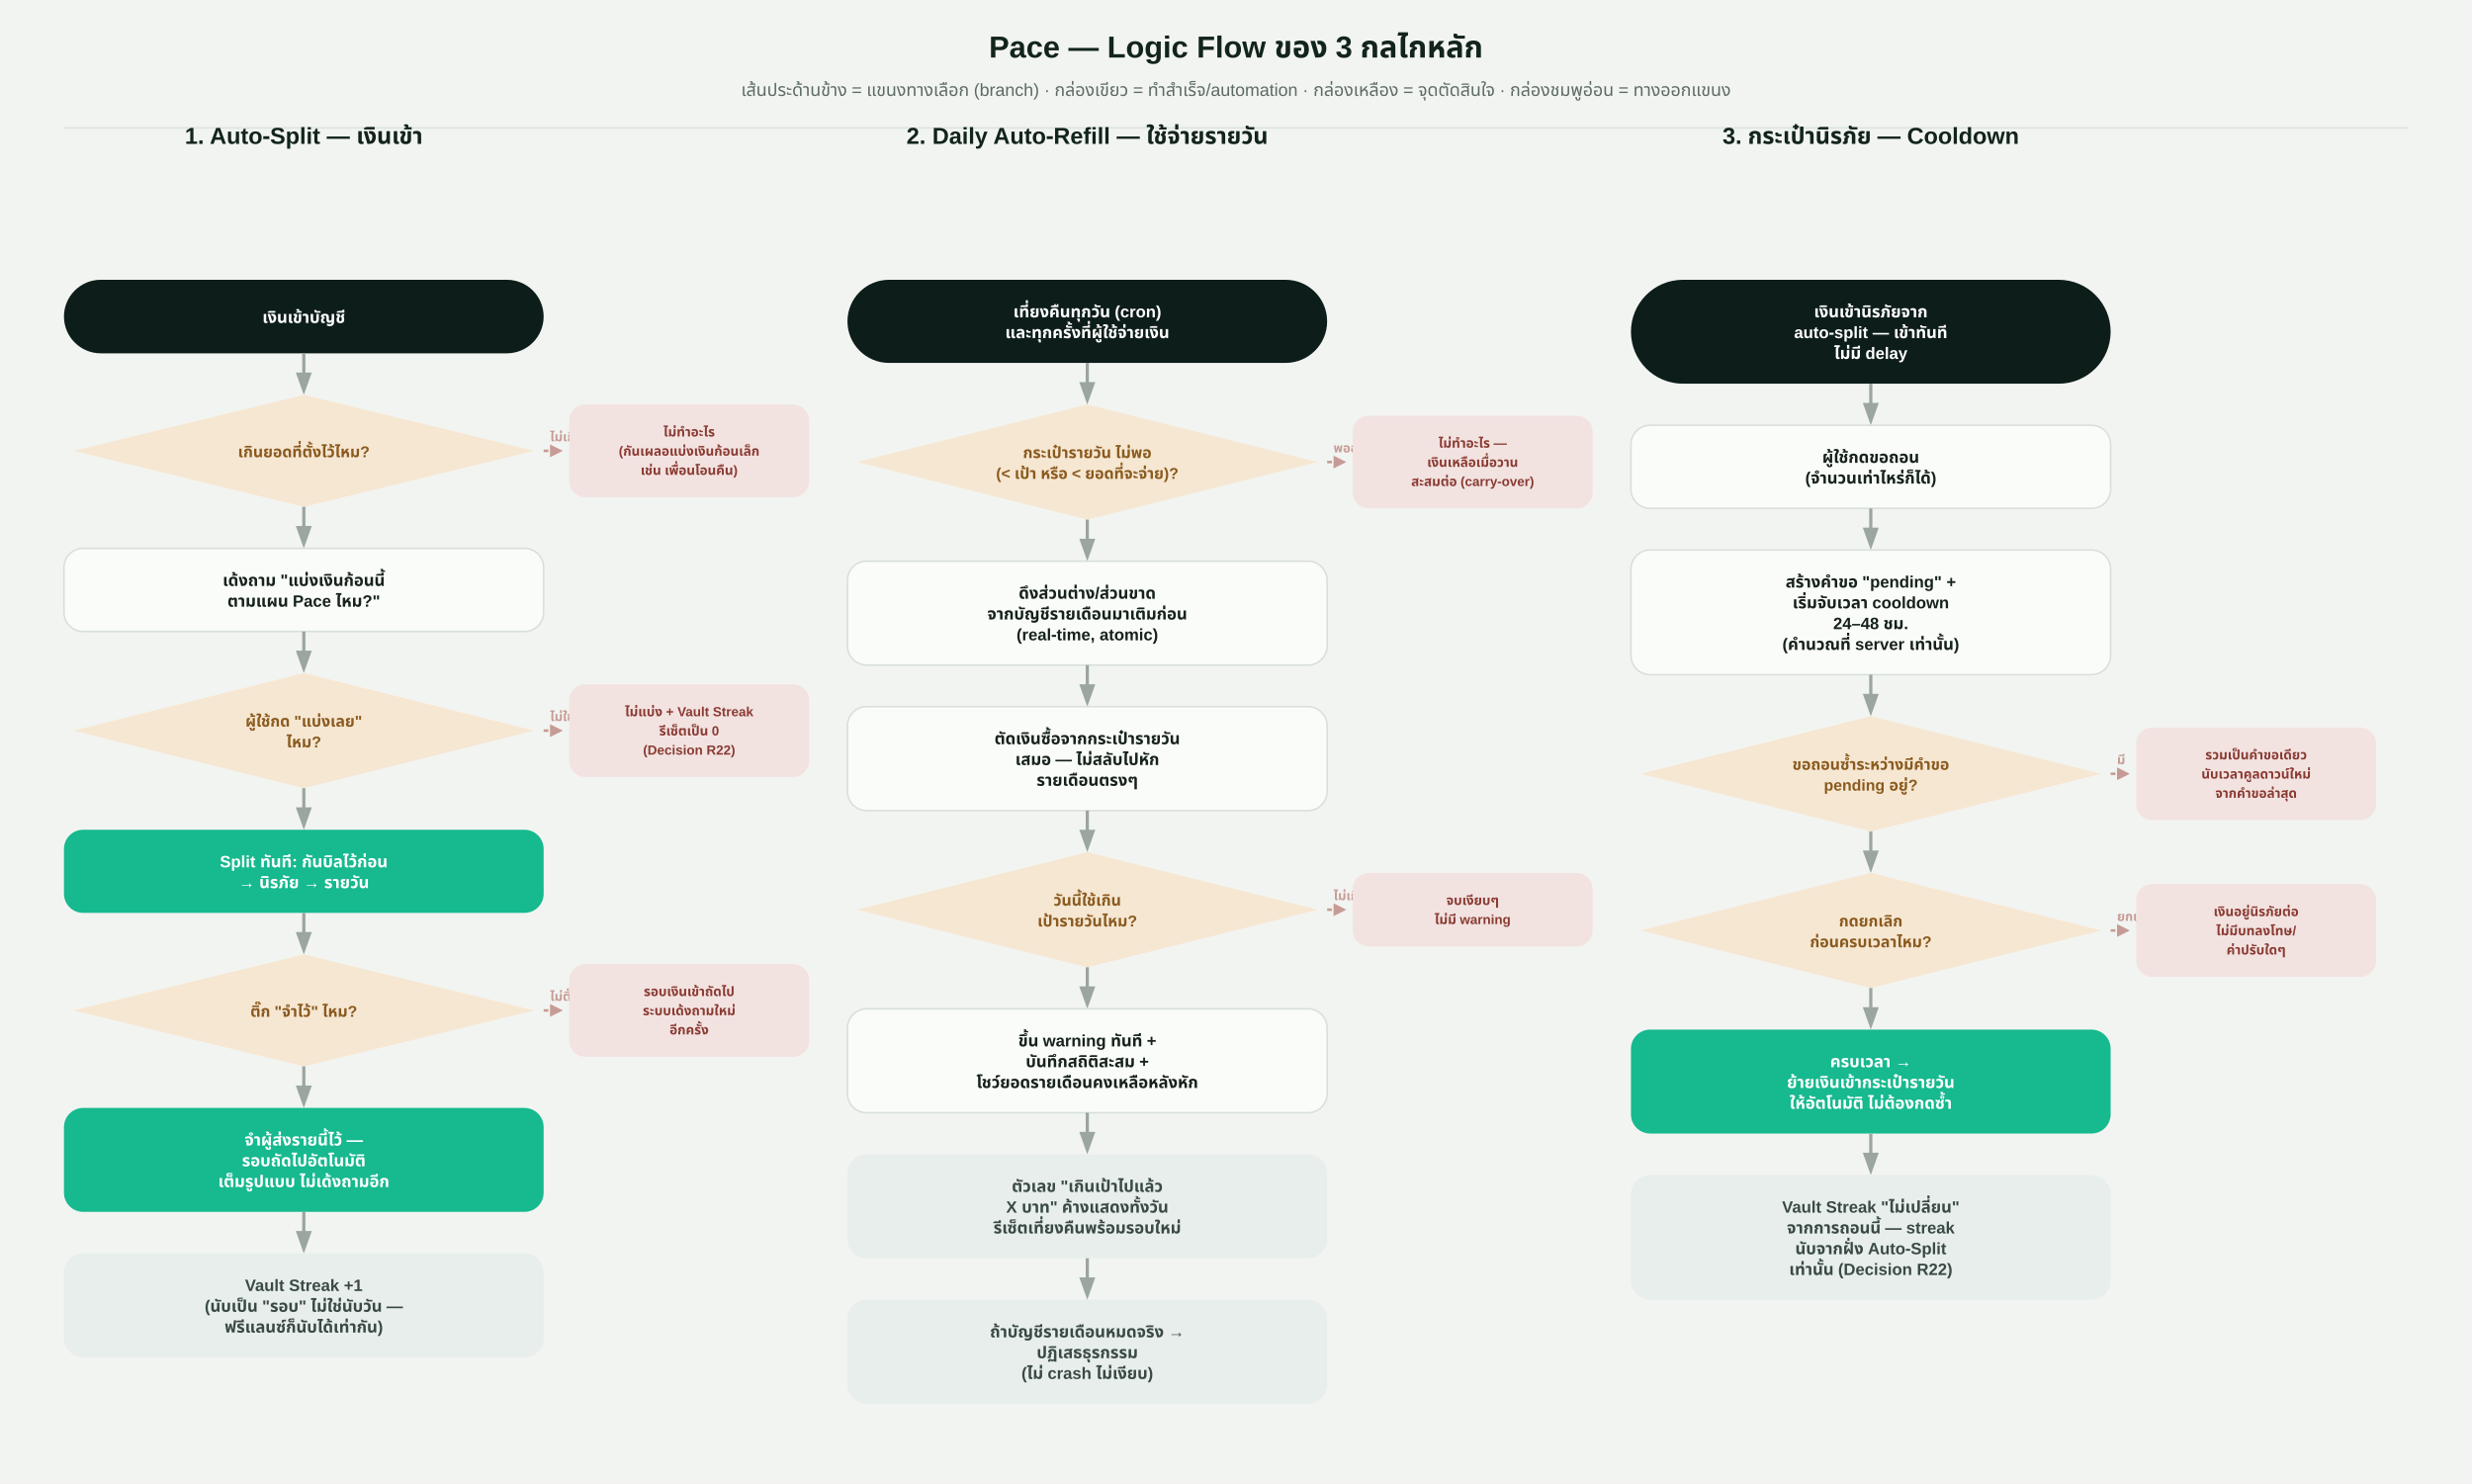
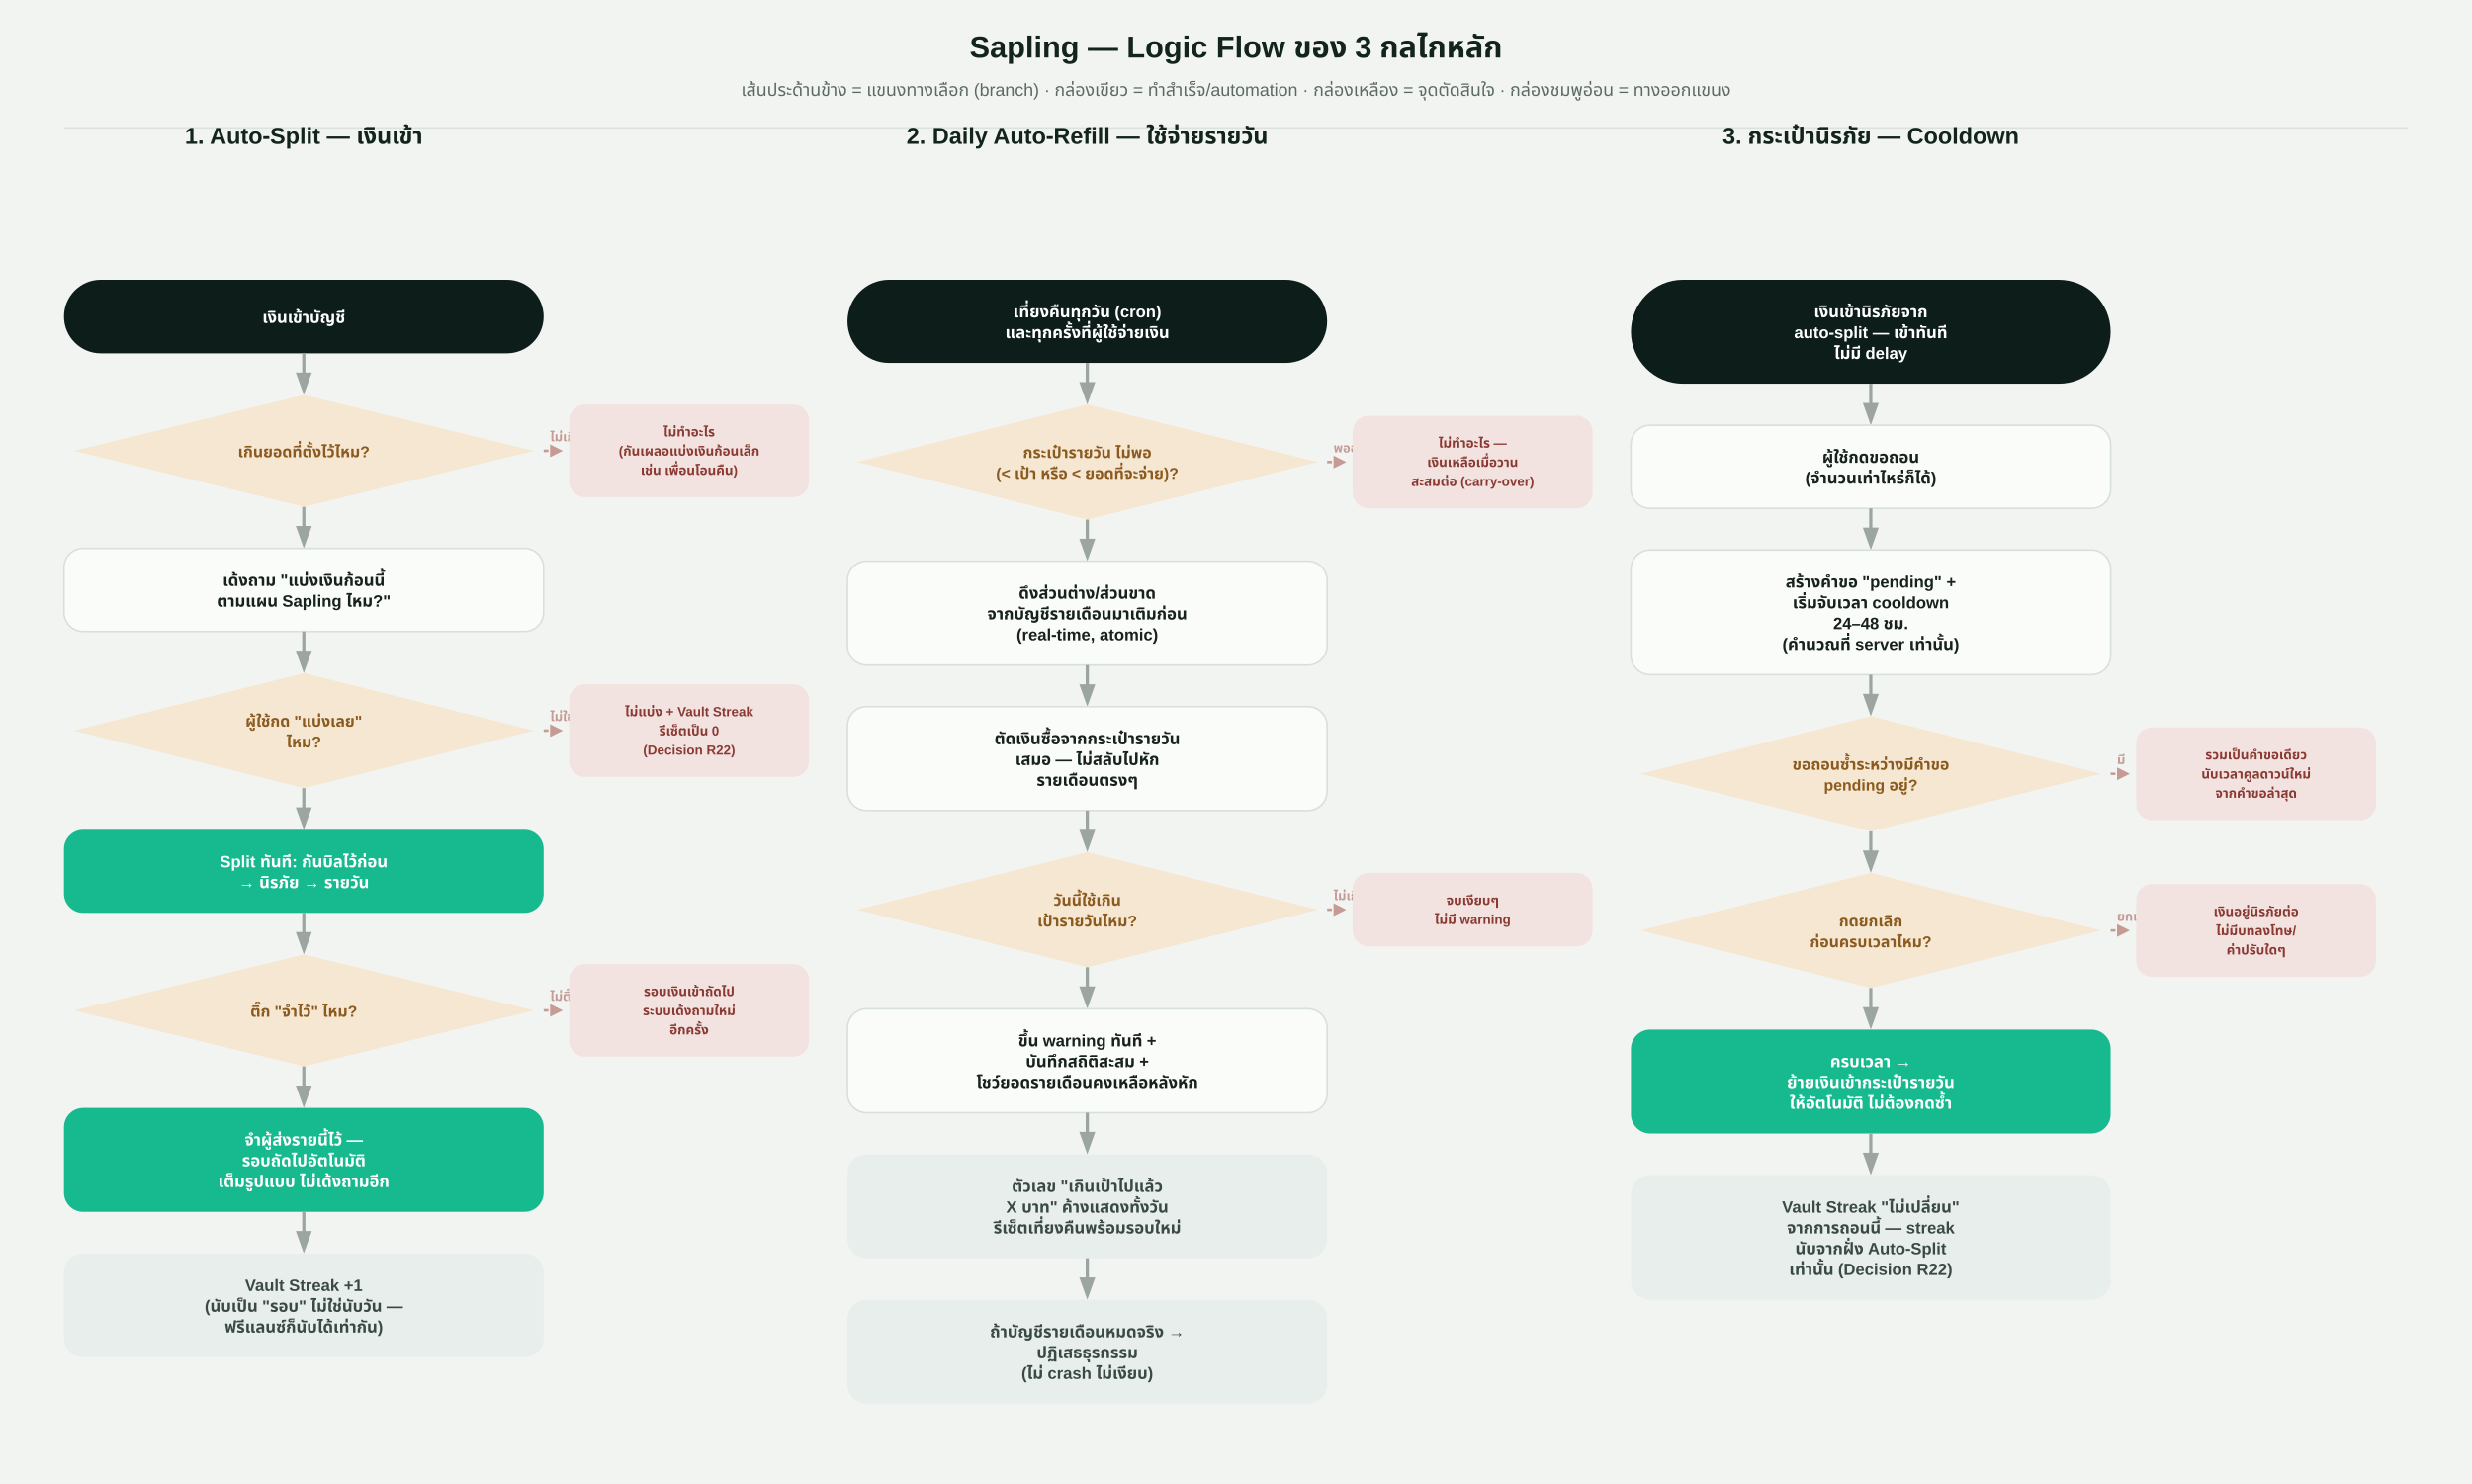
<svg xmlns="http://www.w3.org/2000/svg" viewBox="0 0 1546 928" font-family="'Noto Sans Thai','Segoe UI',Arial,sans-serif">
  <rect x="0" y="0" width="1546" height="928" fill="#F2F4F1" />
-   <text x="773" y="36" font-size="19" font-weight="700" fill="#12241C" text-anchor="middle">Pace — Logic Flow ของ 3 กลไกหลัก</text>
+   <text x="773" y="36" font-size="19" font-weight="700" fill="#12241C" text-anchor="middle">Sapling — Logic Flow ของ 3 กลไกหลัก</text>
  <text x="773" y="60" font-size="11" fill="#5C6B62" text-anchor="middle">เส้นประด้านข้าง = แขนงทางเลือก (branch) · กล่องเขียว = ทำสำเร็จ/automation · กล่องเหลือง = จุดตัดสินใจ · กล่องชมพูอ่อน = ทางออกแขนง</text>
  <line x1="40" y1="80" x2="1506" y2="80" stroke="#DCE3DE" stroke-width="1" />
  <text x="190" y="90" font-size="14.5" font-weight="700" fill="#12241C" text-anchor="middle">1. Auto-Split — เงินเข้า</text>
  <rect x="40" y="175" width="300" height="46" rx="23" fill="#0D1D1A" />
  <text x="190" y="202" font-size="10.3" font-weight="700" fill="#FFFFFF" text-anchor="middle">เงินเข้าบัญชี</text>
  <path d="M190,221 L190,239" stroke="#9AA69F" stroke-width="2" fill="none" />
  <path d="M185,233 L190,247 L195,233 Z" fill="#9AA69F" />
  <polygon points="190,247 334,282 190,317 46,282" fill="#F6E7D2" />
  <text x="190" y="286" font-size="9.8" font-weight="600" fill="#8A5A1F" text-anchor="middle">เกินยอดที่ตั้งไว้ไหม?</text>
  <path d="M340,282 L350,282" stroke="#C79B95" stroke-width="1.6" fill="none" stroke-dasharray="3,3" />
  <path d="M344,278 L352,282 L344,286 Z" fill="#C79B95" />
  <text x="344" y="276" font-size="8" font-weight="700" fill="#C79B95">ไม่เกิน</text>
  <rect x="356" y="253" width="150" height="58" rx="10" fill="#F2E3E1" />
  <text x="431" y="273" font-size="8.3" font-weight="600" fill="#8A3A32" text-anchor="middle">ไม่ทำอะไร</text>
  <text x="431" y="285" font-size="8.3" font-weight="600" fill="#8A3A32" text-anchor="middle">(กันเผลอแบ่งเงินก้อนเล็ก</text>
  <text x="431" y="297" font-size="8.3" font-weight="600" fill="#8A3A32" text-anchor="middle">เช่น เพื่อนโอนคืน)</text>
  <path d="M190,317 L190,335" stroke="#9AA69F" stroke-width="2" fill="none" />
  <path d="M185,329 L190,343 L195,329 Z" fill="#9AA69F" />
  <rect x="40" y="343" width="300" height="52" rx="12" fill="#FAFCFA" stroke="#D8E0DA" stroke-width="1" />
  <text x="190" y="366.5" font-size="10.3" font-weight="600" fill="#16221B" text-anchor="middle">เด้งถาม "แบ่งเงินก้อนนี้</text>
-   <text x="190" y="379.5" font-size="10.3" font-weight="600" fill="#16221B" text-anchor="middle">ตามแผน Pace ไหม?"</text>
+   <text x="190" y="379.5" font-size="10.3" font-weight="600" fill="#16221B" text-anchor="middle">ตามแผน Sapling ไหม?"</text>
  <path d="M190,395 L190,413" stroke="#9AA69F" stroke-width="2" fill="none" />
  <path d="M185,407 L190,421 L195,407 Z" fill="#9AA69F" />
  <polygon points="190,421 334,457 190,493 46,457" fill="#F6E7D2" />
  <text x="190" y="454.5" font-size="9.8" font-weight="600" fill="#8A5A1F" text-anchor="middle">ผู้ใช้กด "แบ่งเลย"</text>
  <text x="190" y="467.5" font-size="9.8" font-weight="600" fill="#8A5A1F" text-anchor="middle">ไหม?</text>
  <path d="M340,457 L350,457" stroke="#C79B95" stroke-width="1.6" fill="none" stroke-dasharray="3,3" />
  <path d="M344,453 L352,457 L344,461 Z" fill="#C79B95" />
  <text x="344" y="451" font-size="8" font-weight="700" fill="#C79B95">ไม่ใช่ตอนนี้</text>
  <rect x="356" y="428" width="150" height="58" rx="10" fill="#F2E3E1" />
  <text x="431" y="448" font-size="8.3" font-weight="600" fill="#8A3A32" text-anchor="middle">ไม่แบ่ง + Vault Streak</text>
  <text x="431" y="460" font-size="8.3" font-weight="600" fill="#8A3A32" text-anchor="middle">รีเซ็ตเป็น 0</text>
  <text x="431" y="472" font-size="8.3" font-weight="600" fill="#8A3A32" text-anchor="middle">(Decision R22)</text>
  <path d="M190,493 L190,511" stroke="#9AA69F" stroke-width="2" fill="none" />
  <path d="M185,505 L190,519 L195,505 Z" fill="#9AA69F" />
  <rect x="40" y="519" width="300" height="52" rx="12" fill="#17B98F" />
  <text x="190" y="542.5" font-size="10.3" font-weight="600" fill="#FFFFFF" text-anchor="middle">Split ทันที: กันบิลไว้ก่อน</text>
  <text x="190" y="555.5" font-size="10.3" font-weight="600" fill="#FFFFFF" text-anchor="middle">→ นิรภัย → รายวัน</text>
  <path d="M190,571 L190,589" stroke="#9AA69F" stroke-width="2" fill="none" />
  <path d="M185,583 L190,597 L195,583 Z" fill="#9AA69F" />
  <polygon points="190,597 334,632 190,667 46,632" fill="#F6E7D2" />
  <text x="190" y="636" font-size="9.8" font-weight="600" fill="#8A5A1F" text-anchor="middle">ติ๊ก "จำไว้" ไหม?</text>
  <path d="M340,632 L350,632" stroke="#C79B95" stroke-width="1.6" fill="none" stroke-dasharray="3,3" />
  <path d="M344,628 L352,632 L344,636 Z" fill="#C79B95" />
  <text x="344" y="626" font-size="8" font-weight="700" fill="#C79B95">ไม่ติ๊ก</text>
  <rect x="356" y="603" width="150" height="58" rx="10" fill="#F2E3E1" />
  <text x="431" y="623" font-size="8.3" font-weight="600" fill="#8A3A32" text-anchor="middle">รอบเงินเข้าถัดไป</text>
  <text x="431" y="635" font-size="8.3" font-weight="600" fill="#8A3A32" text-anchor="middle">ระบบเด้งถามใหม่</text>
  <text x="431" y="647" font-size="8.3" font-weight="600" fill="#8A3A32" text-anchor="middle">อีกครั้ง</text>
  <path d="M190,667 L190,685" stroke="#9AA69F" stroke-width="2" fill="none" />
  <path d="M185,679 L190,693 L195,679 Z" fill="#9AA69F" />
  <rect x="40" y="693" width="300" height="65" rx="12" fill="#17B98F" />
  <text x="190" y="716.5" font-size="10.3" font-weight="600" fill="#FFFFFF" text-anchor="middle">จำผู้ส่งรายนี้ไว้ —</text>
  <text x="190" y="729.5" font-size="10.3" font-weight="600" fill="#FFFFFF" text-anchor="middle">รอบถัดไปอัตโนมัติ</text>
  <text x="190" y="742.5" font-size="10.3" font-weight="600" fill="#FFFFFF" text-anchor="middle">เต็มรูปแบบ ไม่เด้งถามอีก</text>
  <path d="M190,758 L190,776" stroke="#9AA69F" stroke-width="2" fill="none" />
  <path d="M185,770 L190,784 L195,770 Z" fill="#9AA69F" />
  <rect x="40" y="784" width="300" height="65" rx="12" fill="#E7EEEC" />
  <text x="190" y="807.5" font-size="10.3" font-weight="600" fill="#3A4A43" text-anchor="middle">Vault Streak +1</text>
  <text x="190" y="820.5" font-size="10.3" font-weight="600" fill="#3A4A43" text-anchor="middle">(นับเป็น "รอบ" ไม่ใช่นับวัน —</text>
  <text x="190" y="833.5" font-size="10.3" font-weight="600" fill="#3A4A43" text-anchor="middle">ฟรีแลนซ์ก็นับได้เท่ากัน)</text>
  <text x="680" y="90" font-size="14.5" font-weight="700" fill="#12241C" text-anchor="middle">2. Daily Auto-Refill — ใช้จ่ายรายวัน</text>
  <rect x="530" y="175" width="300" height="52" rx="26" fill="#0D1D1A" />
  <text x="680" y="198.5" font-size="10.3" font-weight="700" fill="#FFFFFF" text-anchor="middle">เที่ยงคืนทุกวัน (cron)</text>
  <text x="680" y="211.5" font-size="10.3" font-weight="700" fill="#FFFFFF" text-anchor="middle">และทุกครั้งที่ผู้ใช้จ่ายเงิน</text>
  <path d="M680,227 L680,245" stroke="#9AA69F" stroke-width="2" fill="none" />
  <path d="M675,239 L680,253 L685,239 Z" fill="#9AA69F" />
  <polygon points="680,253 824,289 680,325 536,289" fill="#F6E7D2" />
  <text x="680" y="286.5" font-size="9.8" font-weight="600" fill="#8A5A1F" text-anchor="middle">กระเป๋ารายวัน ไม่พอ</text>
  <text x="680" y="299.5" font-size="9.8" font-weight="600" fill="#8A5A1F" text-anchor="middle">(&lt; เป้า หรือ &lt; ยอดที่จะจ่าย)?</text>
  <path d="M830,289 L840,289" stroke="#C79B95" stroke-width="1.6" fill="none" stroke-dasharray="3,3" />
  <path d="M834,285 L842,289 L834,293 Z" fill="#C79B95" />
  <text x="834" y="283" font-size="8" font-weight="700" fill="#C79B95">พออยู่แล้ว</text>
  <rect x="846" y="260" width="150" height="58" rx="10" fill="#F2E3E1" />
  <text x="921" y="280" font-size="8.3" font-weight="600" fill="#8A3A32" text-anchor="middle">ไม่ทำอะไร —</text>
  <text x="921" y="292" font-size="8.3" font-weight="600" fill="#8A3A32" text-anchor="middle">เงินเหลือเมื่อวาน</text>
  <text x="921" y="304" font-size="8.3" font-weight="600" fill="#8A3A32" text-anchor="middle">สะสมต่อ (carry-over)</text>
  <path d="M680,325 L680,343" stroke="#9AA69F" stroke-width="2" fill="none" />
  <path d="M675,337 L680,351 L685,337 Z" fill="#9AA69F" />
  <rect x="530" y="351" width="300" height="65" rx="12" fill="#FAFCFA" stroke="#D8E0DA" stroke-width="1" />
  <text x="680" y="374.5" font-size="10.3" font-weight="600" fill="#16221B" text-anchor="middle">ดึงส่วนต่าง/ส่วนขาด</text>
  <text x="680" y="387.5" font-size="10.3" font-weight="600" fill="#16221B" text-anchor="middle">จากบัญชีรายเดือนมาเติมก่อน</text>
  <text x="680" y="400.5" font-size="10.3" font-weight="600" fill="#16221B" text-anchor="middle">(real-time, atomic)</text>
  <path d="M680,416 L680,434" stroke="#9AA69F" stroke-width="2" fill="none" />
  <path d="M675,428 L680,442 L685,428 Z" fill="#9AA69F" />
  <rect x="530" y="442" width="300" height="65" rx="12" fill="#FAFCFA" stroke="#D8E0DA" stroke-width="1" />
  <text x="680" y="465.5" font-size="10.3" font-weight="600" fill="#16221B" text-anchor="middle">ตัดเงินซื้อจากกระเป๋ารายวัน</text>
  <text x="680" y="478.5" font-size="10.3" font-weight="600" fill="#16221B" text-anchor="middle">เสมอ — ไม่สลับไปหัก</text>
  <text x="680" y="491.5" font-size="10.3" font-weight="600" fill="#16221B" text-anchor="middle">รายเดือนตรงๆ</text>
  <path d="M680,507 L680,525" stroke="#9AA69F" stroke-width="2" fill="none" />
  <path d="M675,519 L680,533 L685,519 Z" fill="#9AA69F" />
  <polygon points="680,533 824,569 680,605 536,569" fill="#F6E7D2" />
  <text x="680" y="566.5" font-size="9.8" font-weight="600" fill="#8A5A1F" text-anchor="middle">วันนี้ใช้เกิน</text>
  <text x="680" y="579.5" font-size="9.8" font-weight="600" fill="#8A5A1F" text-anchor="middle">เป้ารายวันไหม?</text>
  <path d="M830,569 L840,569" stroke="#C79B95" stroke-width="1.6" fill="none" stroke-dasharray="3,3" />
  <path d="M834,565 L842,569 L834,573 Z" fill="#C79B95" />
  <text x="834" y="563" font-size="8" font-weight="700" fill="#C79B95">ไม่เกิน</text>
  <rect x="846" y="546" width="150" height="46" rx="10" fill="#F2E3E1" />
  <text x="921" y="566" font-size="8.3" font-weight="600" fill="#8A3A32" text-anchor="middle">จบเงียบๆ</text>
  <text x="921" y="578" font-size="8.3" font-weight="600" fill="#8A3A32" text-anchor="middle">ไม่มี warning</text>
  <path d="M680,605 L680,623" stroke="#9AA69F" stroke-width="2" fill="none" />
  <path d="M675,617 L680,631 L685,617 Z" fill="#9AA69F" />
  <rect x="530" y="631" width="300" height="65" rx="12" fill="#FAFCFA" stroke="#D8E0DA" stroke-width="1" />
  <text x="680" y="654.5" font-size="10.3" font-weight="600" fill="#16221B" text-anchor="middle">ขึ้น warning ทันที +</text>
  <text x="680" y="667.5" font-size="10.3" font-weight="600" fill="#16221B" text-anchor="middle">บันทึกสถิติสะสม +</text>
  <text x="680" y="680.5" font-size="10.3" font-weight="600" fill="#16221B" text-anchor="middle">โชว์ยอดรายเดือนคงเหลือหลังหัก</text>
  <path d="M680,696 L680,714" stroke="#9AA69F" stroke-width="2" fill="none" />
  <path d="M675,708 L680,722 L685,708 Z" fill="#9AA69F" />
  <rect x="530" y="722" width="300" height="65" rx="12" fill="#E7EEEC" />
  <text x="680" y="745.5" font-size="10.3" font-weight="600" fill="#3A4A43" text-anchor="middle">ตัวเลข "เกินเป้าไปแล้ว</text>
  <text x="680" y="758.5" font-size="10.3" font-weight="600" fill="#3A4A43" text-anchor="middle">X บาท" ค้างแสดงทั้งวัน</text>
  <text x="680" y="771.5" font-size="10.3" font-weight="600" fill="#3A4A43" text-anchor="middle">รีเซ็ตเที่ยงคืนพร้อมรอบใหม่</text>
  <path d="M680,787 L680,805" stroke="#9AA69F" stroke-width="2" fill="none" />
  <path d="M675,799 L680,813 L685,799 Z" fill="#9AA69F" />
  <rect x="530" y="813" width="300" height="65" rx="12" fill="#E7EEEC" />
  <text x="680" y="836.5" font-size="10.3" font-weight="600" fill="#3A4A43" text-anchor="middle">ถ้าบัญชีรายเดือนหมดจริง →</text>
  <text x="680" y="849.5" font-size="10.3" font-weight="600" fill="#3A4A43" text-anchor="middle">ปฏิเสธธุรกรรม</text>
  <text x="680" y="862.5" font-size="10.3" font-weight="600" fill="#3A4A43" text-anchor="middle">(ไม่ crash ไม่เงียบ)</text>
  <text x="1170" y="90" font-size="14.5" font-weight="700" fill="#12241C" text-anchor="middle">3. กระเป๋านิรภัย — Cooldown</text>
  <rect x="1020" y="175" width="300" height="65" rx="32.5" fill="#0D1D1A" />
  <text x="1170" y="198.5" font-size="10.3" font-weight="700" fill="#FFFFFF" text-anchor="middle">เงินเข้านิรภัยจาก</text>
  <text x="1170" y="211.5" font-size="10.3" font-weight="700" fill="#FFFFFF" text-anchor="middle">auto-split — เข้าทันที</text>
  <text x="1170" y="224.5" font-size="10.3" font-weight="700" fill="#FFFFFF" text-anchor="middle">ไม่มี delay</text>
  <path d="M1170,240 L1170,258" stroke="#9AA69F" stroke-width="2" fill="none" />
  <path d="M1165,252 L1170,266 L1175,252 Z" fill="#9AA69F" />
  <rect x="1020" y="266" width="300" height="52" rx="12" fill="#FAFCFA" stroke="#D8E0DA" stroke-width="1" />
  <text x="1170" y="289.5" font-size="10.3" font-weight="600" fill="#16221B" text-anchor="middle">ผู้ใช้กดขอถอน</text>
  <text x="1170" y="302.5" font-size="10.3" font-weight="600" fill="#16221B" text-anchor="middle">(จำนวนเท่าไหร่ก็ได้)</text>
  <path d="M1170,318 L1170,336" stroke="#9AA69F" stroke-width="2" fill="none" />
  <path d="M1165,330 L1170,344 L1175,330 Z" fill="#9AA69F" />
  <rect x="1020" y="344" width="300" height="78" rx="12" fill="#FAFCFA" stroke="#D8E0DA" stroke-width="1" />
  <text x="1170" y="367.5" font-size="10.3" font-weight="600" fill="#16221B" text-anchor="middle">สร้างคำขอ "pending" +</text>
  <text x="1170" y="380.5" font-size="10.3" font-weight="600" fill="#16221B" text-anchor="middle">เริ่มจับเวลา cooldown</text>
  <text x="1170" y="393.5" font-size="10.3" font-weight="600" fill="#16221B" text-anchor="middle">24–48 ชม.</text>
  <text x="1170" y="406.5" font-size="10.3" font-weight="600" fill="#16221B" text-anchor="middle">(คำนวณที่ server เท่านั้น)</text>
  <path d="M1170,422 L1170,440" stroke="#9AA69F" stroke-width="2" fill="none" />
  <path d="M1165,434 L1170,448 L1175,434 Z" fill="#9AA69F" />
  <polygon points="1170,448 1314,484 1170,520 1026,484" fill="#F6E7D2" />
  <text x="1170" y="481.5" font-size="9.8" font-weight="600" fill="#8A5A1F" text-anchor="middle">ขอถอนซ้ำระหว่างมีคำขอ</text>
  <text x="1170" y="494.5" font-size="9.8" font-weight="600" fill="#8A5A1F" text-anchor="middle">pending อยู่?</text>
  <path d="M1320,484 L1330,484" stroke="#C79B95" stroke-width="1.6" fill="none" stroke-dasharray="3,3" />
  <path d="M1324,480 L1332,484 L1324,488 Z" fill="#C79B95" />
  <text x="1324" y="478" font-size="8" font-weight="700" fill="#C79B95">มี</text>
  <rect x="1336" y="455" width="150" height="58" rx="10" fill="#F2E3E1" />
  <text x="1411" y="475" font-size="8.3" font-weight="600" fill="#8A3A32" text-anchor="middle">รวมเป็นคำขอเดียว</text>
  <text x="1411" y="487" font-size="8.3" font-weight="600" fill="#8A3A32" text-anchor="middle">นับเวลาคูลดาวน์ใหม่</text>
  <text x="1411" y="499" font-size="8.3" font-weight="600" fill="#8A3A32" text-anchor="middle">จากคำขอล่าสุด</text>
  <path d="M1170,520 L1170,538" stroke="#9AA69F" stroke-width="2" fill="none" />
  <path d="M1165,532 L1170,546 L1175,532 Z" fill="#9AA69F" />
  <polygon points="1170,546 1314,582 1170,618 1026,582" fill="#F6E7D2" />
  <text x="1170" y="579.5" font-size="9.8" font-weight="600" fill="#8A5A1F" text-anchor="middle">กดยกเลิก</text>
  <text x="1170" y="592.5" font-size="9.8" font-weight="600" fill="#8A5A1F" text-anchor="middle">ก่อนครบเวลาไหม?</text>
  <path d="M1320,582 L1330,582" stroke="#C79B95" stroke-width="1.6" fill="none" stroke-dasharray="3,3" />
  <path d="M1324,578 L1332,582 L1324,586 Z" fill="#C79B95" />
  <text x="1324" y="576" font-size="8" font-weight="700" fill="#C79B95">ยกเลิก</text>
  <rect x="1336" y="553" width="150" height="58" rx="10" fill="#F2E3E1" />
  <text x="1411" y="573" font-size="8.3" font-weight="600" fill="#8A3A32" text-anchor="middle">เงินอยู่นิรภัยต่อ</text>
  <text x="1411" y="585" font-size="8.3" font-weight="600" fill="#8A3A32" text-anchor="middle">ไม่มีบทลงโทษ/</text>
  <text x="1411" y="597" font-size="8.3" font-weight="600" fill="#8A3A32" text-anchor="middle">ค่าปรับใดๆ</text>
  <path d="M1170,618 L1170,636" stroke="#9AA69F" stroke-width="2" fill="none" />
  <path d="M1165,630 L1170,644 L1175,630 Z" fill="#9AA69F" />
  <rect x="1020" y="644" width="300" height="65" rx="12" fill="#17B98F" />
  <text x="1170" y="667.5" font-size="10.3" font-weight="600" fill="#FFFFFF" text-anchor="middle">ครบเวลา →</text>
  <text x="1170" y="680.5" font-size="10.3" font-weight="600" fill="#FFFFFF" text-anchor="middle">ย้ายเงินเข้ากระเป๋ารายวัน</text>
  <text x="1170" y="693.5" font-size="10.3" font-weight="600" fill="#FFFFFF" text-anchor="middle">ให้อัตโนมัติ ไม่ต้องกดซ้ำ</text>
  <path d="M1170,709 L1170,727" stroke="#9AA69F" stroke-width="2" fill="none" />
  <path d="M1165,721 L1170,735 L1175,721 Z" fill="#9AA69F" />
  <rect x="1020" y="735" width="300" height="78" rx="12" fill="#E7EEEC" />
  <text x="1170" y="758.5" font-size="10.3" font-weight="600" fill="#3A4A43" text-anchor="middle">Vault Streak "ไม่เปลี่ยน"</text>
  <text x="1170" y="771.5" font-size="10.3" font-weight="600" fill="#3A4A43" text-anchor="middle">จากการถอนนี้ — streak</text>
  <text x="1170" y="784.5" font-size="10.3" font-weight="600" fill="#3A4A43" text-anchor="middle">นับจากฝั่ง Auto-Split</text>
  <text x="1170" y="797.5" font-size="10.3" font-weight="600" fill="#3A4A43" text-anchor="middle">เท่านั้น (Decision R22)</text>
</svg>
